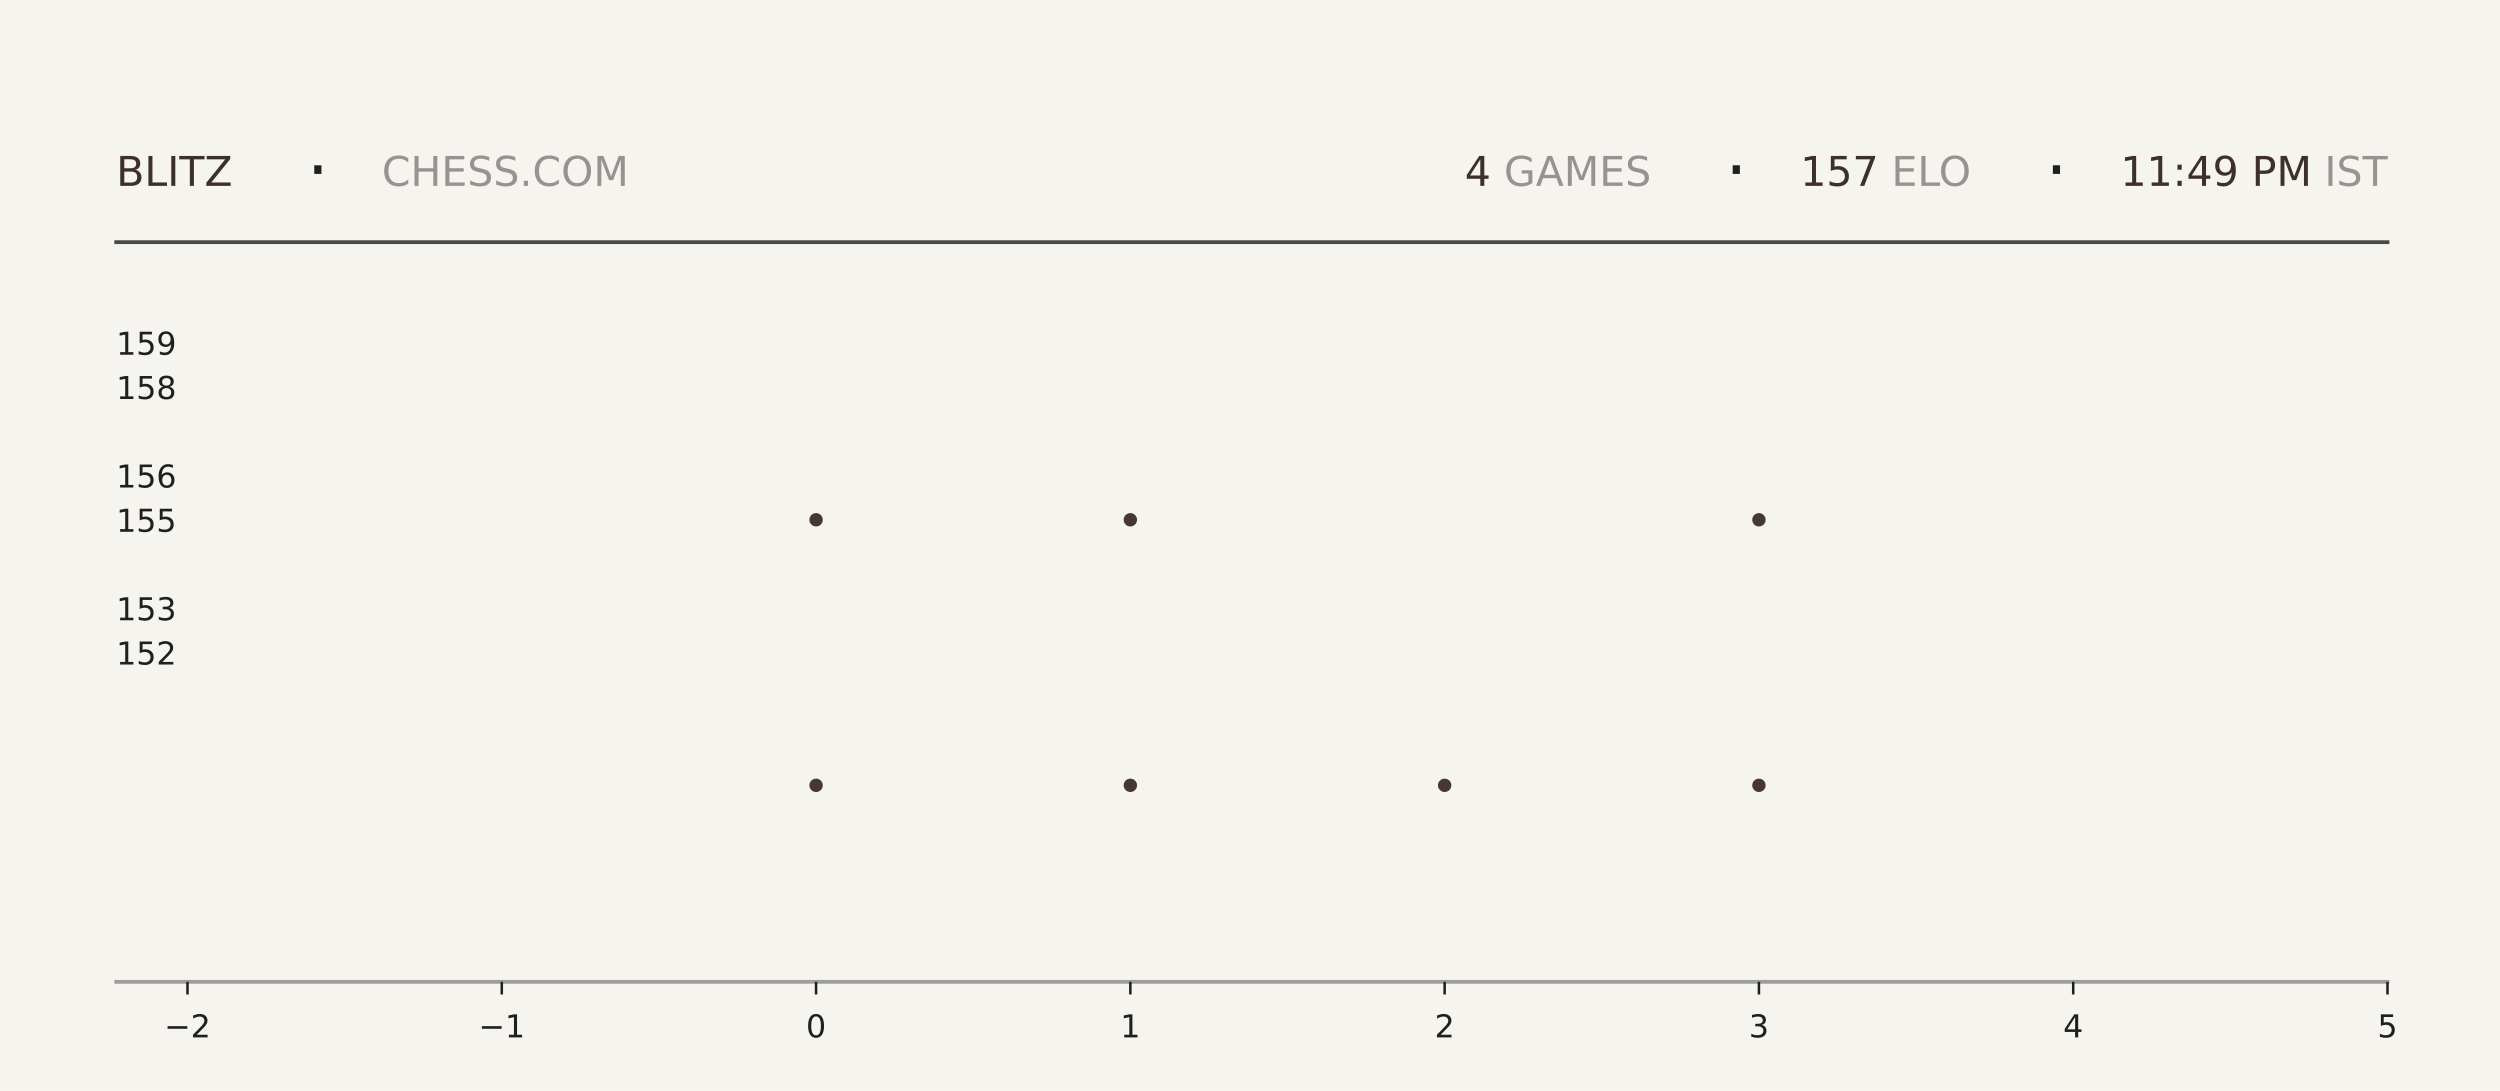
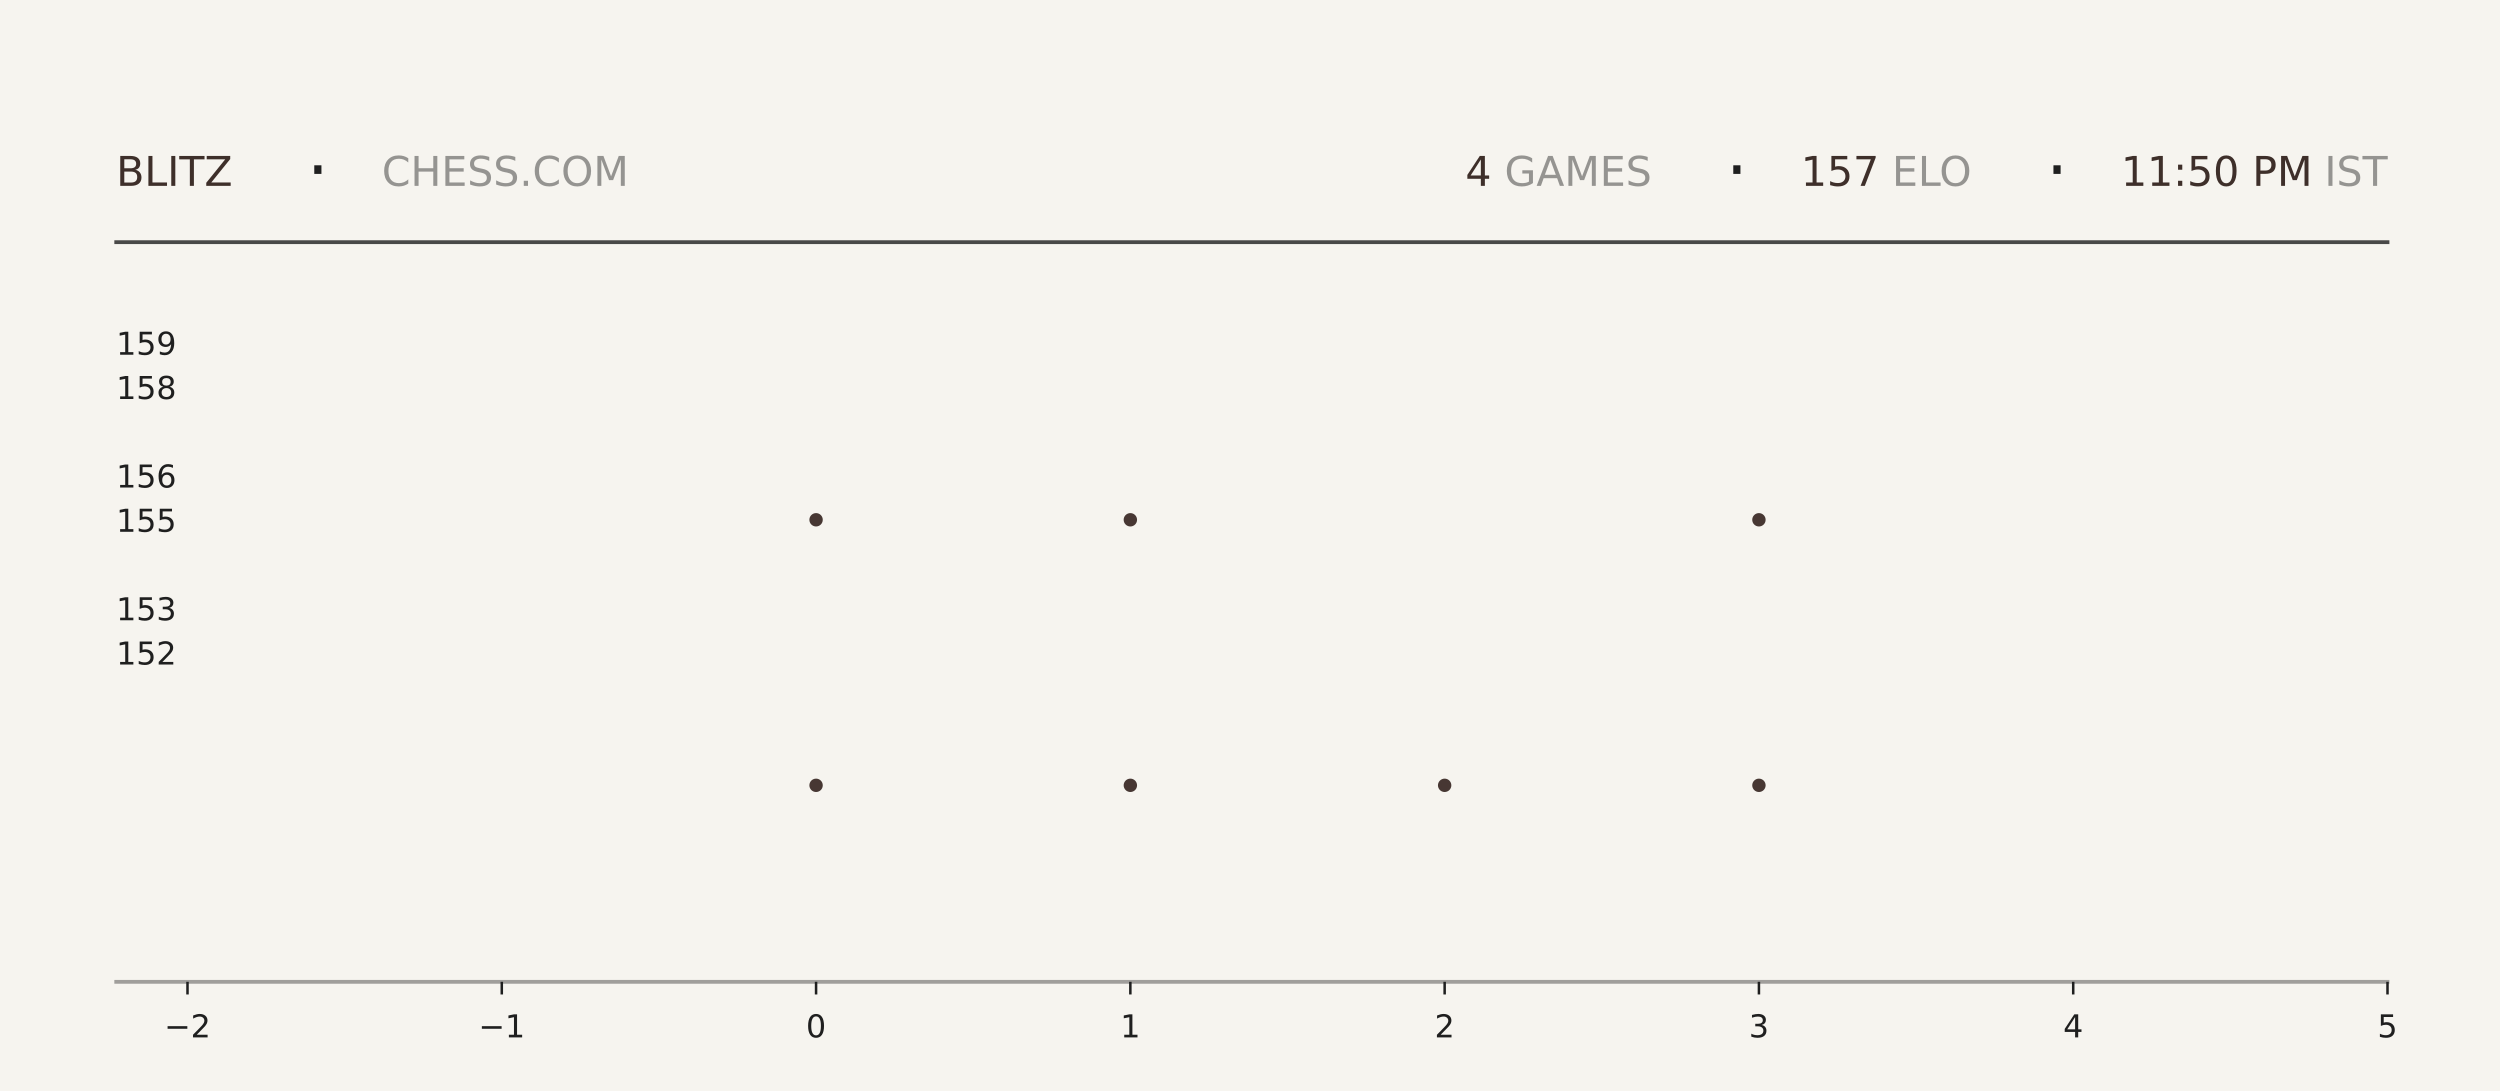
<svg xmlns="http://www.w3.org/2000/svg" xmlns:xlink="http://www.w3.org/1999/xlink" width="792pt" height="345.6pt" viewBox="0 0 792 345.6" version="1.1">
  <defs>
    <style type="text/css">*{stroke-linejoin: round; stroke-linecap: butt}</style>
  </defs>
  <g id="figure_1">
    <g id="patch_1">
      <path d="M 0 345.6  L 792 345.6  L 792 0  L 0 0  z " style="fill: #f6f4ef" />
    </g>
    <g id="axes_1">
      <g id="patch_2">
        <path d="M 59.4 311.04  L 756.36 311.04  L 756.36 103.68  L 59.4 103.68  z " style="fill: #f6f4ef" />
      </g>
      <g id="PathCollection_1">
        <defs>
-           <path id="ma2aefbc56c" d="M 0 2.121  C 0.563 2.121 1.102 1.898 1.5 1.5  C 1.898 1.102 2.121 0.563 2.121 0  C 2.121 -0.563 1.898 -1.102 1.5 -1.5  C 1.102 -1.898 0.563 -2.121 0 -2.121  C -0.563 -2.121 -1.102 -1.898 -1.5 -1.5  C -1.898 -1.102 -2.121 -0.563 -2.121 0  C -2.121 0.563 -1.898 1.102 -1.5 1.5  C -1.102 1.898 -0.563 2.121 0 2.121  z " />
-         </defs>
-         <g clip-path="url(#pd0db5bd111)">
-           <use xlink:href="#ma2aefbc56c" x="258.531" y="248.79" style="fill: #3e2f2a; fill-opacity: 0.95" />
-           <use xlink:href="#ma2aefbc56c" x="258.531" y="164.668" style="fill: #3e2f2a; fill-opacity: 0.95" />
+           <path id="m3d370d3b2e" d="M 0 2.121  C 0.563 2.121 1.102 1.898 1.5 1.5  C 1.898 1.102 2.121 0.563 2.121 0  C 2.121 -0.563 1.898 -1.102 1.5 -1.5  C 1.102 -1.898 0.563 -2.121 0 -2.121  C -0.563 -2.121 -1.102 -1.898 -1.5 -1.5  C -1.898 -1.102 -2.121 -0.563 -2.121 0  C -2.121 0.563 -1.898 1.102 -1.5 1.5  C -1.102 1.898 -0.563 2.121 0 2.121  z " />
+         </defs>
+         <g clip-path="url(#p88d3ba3228)">
+           <use xlink:href="#m3d370d3b2e" x="258.531" y="248.79" style="fill: #3e2f2a; fill-opacity: 0.95" />
+           <use xlink:href="#m3d370d3b2e" x="258.531" y="164.668" style="fill: #3e2f2a; fill-opacity: 0.95" />
        </g>
      </g>
      <g id="PathCollection_2">
-         <g clip-path="url(#pd0db5bd111)">
-           <use xlink:href="#ma2aefbc56c" x="358.097" y="248.79" style="fill: #3e2f2a; fill-opacity: 0.95" />
-           <use xlink:href="#ma2aefbc56c" x="358.097" y="164.668" style="fill: #3e2f2a; fill-opacity: 0.95" />
-           <use xlink:href="#ma2aefbc56c" x="358.097" y="80.547" style="fill: #3e2f2a; fill-opacity: 0.95" />
+         <g clip-path="url(#p88d3ba3228)">
+           <use xlink:href="#m3d370d3b2e" x="358.097" y="248.79" style="fill: #3e2f2a; fill-opacity: 0.95" />
+           <use xlink:href="#m3d370d3b2e" x="358.097" y="164.668" style="fill: #3e2f2a; fill-opacity: 0.95" />
+           <use xlink:href="#m3d370d3b2e" x="358.097" y="80.547" style="fill: #3e2f2a; fill-opacity: 0.95" />
        </g>
      </g>
      <g id="PathCollection_3">
-         <g clip-path="url(#pd0db5bd111)">
-           <use xlink:href="#ma2aefbc56c" x="457.663" y="248.79" style="fill: #3e2f2a; fill-opacity: 0.95" />
+         <g clip-path="url(#p88d3ba3228)">
+           <use xlink:href="#m3d370d3b2e" x="457.663" y="248.79" style="fill: #3e2f2a; fill-opacity: 0.95" />
        </g>
      </g>
      <g id="PathCollection_4">
-         <g clip-path="url(#pd0db5bd111)">
-           <use xlink:href="#ma2aefbc56c" x="557.229" y="248.79" style="fill: #3e2f2a; fill-opacity: 0.95" />
-           <use xlink:href="#ma2aefbc56c" x="557.229" y="164.668" style="fill: #3e2f2a; fill-opacity: 0.95" />
-           <use xlink:href="#ma2aefbc56c" x="557.229" y="80.547" style="fill: #3e2f2a; fill-opacity: 0.95" />
+         <g clip-path="url(#p88d3ba3228)">
+           <use xlink:href="#m3d370d3b2e" x="557.229" y="248.79" style="fill: #3e2f2a; fill-opacity: 0.95" />
+           <use xlink:href="#m3d370d3b2e" x="557.229" y="164.668" style="fill: #3e2f2a; fill-opacity: 0.95" />
+           <use xlink:href="#m3d370d3b2e" x="557.229" y="80.547" style="fill: #3e2f2a; fill-opacity: 0.95" />
        </g>
      </g>
      <g id="matplotlib.axis_1">
        <g id="xtick_1">
          <g id="line2d_1">
            <defs>
-               <path id="mcfd1c156e0" d="M 0 0  L 0 4  " style="stroke: #1f1f1f; stroke-width: 0.8" />
+               <path id="m0320e52f52" d="M 0 0  L 0 4  " style="stroke: #1f1f1f; stroke-width: 0.8" />
            </defs>
            <g>
-               <use xlink:href="#mcfd1c156e0" x="59.4" y="311.04" style="fill: #1f1f1f; stroke: #1f1f1f; stroke-width: 0.8" />
+               <use xlink:href="#m0320e52f52" x="59.4" y="311.04" style="fill: #1f1f1f; stroke: #1f1f1f; stroke-width: 0.8" />
            </g>
          </g>
          <g id="text_1">
            <g style="fill: #1f1f1f" transform="translate(52.02891 328.6384) scale(0.1 -0.1)">
              <defs>
                <path id="DejaVuSans-2212" d="M 678 2272  L 4684 2272  L 4684 1741  L 678 1741  L 678 2272  z " transform="scale(0.015625)" />
                <path id="DejaVuSans-32" d="M 1228 531  L 3431 531  L 3431 0  L 469 0  L 469 531  Q 828 903 1448 1529  Q 2069 2156 2228 2338  Q 2531 2678 2651 2914  Q 2772 3150 2772 3378  Q 2772 3750 2511 3984  Q 2250 4219 1831 4219  Q 1534 4219 1204 4116  Q 875 4013 500 3803  L 500 4441  Q 881 4594 1212 4672  Q 1544 4750 1819 4750  Q 2544 4750 2975 4387  Q 3406 4025 3406 3419  Q 3406 3131 3298 2873  Q 3191 2616 2906 2266  Q 2828 2175 2409 1742  Q 1991 1309 1228 531  z " transform="scale(0.015625)" />
              </defs>
              <use xlink:href="#DejaVuSans-2212" />
              <use xlink:href="#DejaVuSans-32" transform="translate(83.78906 0)" />
            </g>
          </g>
        </g>
        <g id="xtick_2">
          <g id="line2d_2">
            <g>
-               <use xlink:href="#mcfd1c156e0" x="158.966" y="311.04" style="fill: #1f1f1f; stroke: #1f1f1f; stroke-width: 0.8" />
+               <use xlink:href="#m0320e52f52" x="158.966" y="311.04" style="fill: #1f1f1f; stroke: #1f1f1f; stroke-width: 0.8" />
            </g>
          </g>
          <g id="text_2">
            <g style="fill: #1f1f1f" transform="translate(151.5946 328.6384) scale(0.1 -0.1)">
              <defs>
                <path id="DejaVuSans-31" d="M 794 531  L 1825 531  L 1825 4091  L 703 3866  L 703 4441  L 1819 4666  L 2450 4666  L 2450 531  L 3481 531  L 3481 0  L 794 0  L 794 531  z " transform="scale(0.015625)" />
              </defs>
              <use xlink:href="#DejaVuSans-2212" />
              <use xlink:href="#DejaVuSans-31" transform="translate(83.78906 0)" />
            </g>
          </g>
        </g>
        <g id="xtick_3">
          <g id="line2d_3">
            <g>
-               <use xlink:href="#mcfd1c156e0" x="258.531" y="311.04" style="fill: #1f1f1f; stroke: #1f1f1f; stroke-width: 0.8" />
+               <use xlink:href="#m0320e52f52" x="258.531" y="311.04" style="fill: #1f1f1f; stroke: #1f1f1f; stroke-width: 0.8" />
            </g>
          </g>
          <g id="text_3">
            <g style="fill: #1f1f1f" transform="translate(255.3502 328.6384) scale(0.1 -0.1)">
              <defs>
                <path id="DejaVuSans-30" d="M 2034 4250  Q 1547 4250 1301 3770  Q 1056 3291 1056 2328  Q 1056 1369 1301 889  Q 1547 409 2034 409  Q 2525 409 2770 889  Q 3016 1369 3016 2328  Q 3016 3291 2770 3770  Q 2525 4250 2034 4250  z M 2034 4750  Q 2819 4750 3233 4129  Q 3647 3509 3647 2328  Q 3647 1150 3233 529  Q 2819 -91 2034 -91  Q 1250 -91 836 529  Q 422 1150 422 2328  Q 422 3509 836 4129  Q 1250 4750 2034 4750  z " transform="scale(0.015625)" />
              </defs>
              <use xlink:href="#DejaVuSans-30" />
            </g>
          </g>
        </g>
        <g id="xtick_4">
          <g id="line2d_4">
            <g>
-               <use xlink:href="#mcfd1c156e0" x="358.097" y="311.04" style="fill: #1f1f1f; stroke: #1f1f1f; stroke-width: 0.8" />
+               <use xlink:href="#m0320e52f52" x="358.097" y="311.04" style="fill: #1f1f1f; stroke: #1f1f1f; stroke-width: 0.8" />
            </g>
          </g>
          <g id="text_4">
            <g style="fill: #1f1f1f" transform="translate(354.9159 328.6384) scale(0.1 -0.1)">
              <use xlink:href="#DejaVuSans-31" />
            </g>
          </g>
        </g>
        <g id="xtick_5">
          <g id="line2d_5">
            <g>
-               <use xlink:href="#mcfd1c156e0" x="457.663" y="311.04" style="fill: #1f1f1f; stroke: #1f1f1f; stroke-width: 0.8" />
+               <use xlink:href="#m0320e52f52" x="457.663" y="311.04" style="fill: #1f1f1f; stroke: #1f1f1f; stroke-width: 0.8" />
            </g>
          </g>
          <g id="text_5">
            <g style="fill: #1f1f1f" transform="translate(454.4816 328.6384) scale(0.1 -0.1)">
              <use xlink:href="#DejaVuSans-32" />
            </g>
          </g>
        </g>
        <g id="xtick_6">
          <g id="line2d_6">
            <g>
-               <use xlink:href="#mcfd1c156e0" x="557.229" y="311.04" style="fill: #1f1f1f; stroke: #1f1f1f; stroke-width: 0.8" />
+               <use xlink:href="#m0320e52f52" x="557.229" y="311.04" style="fill: #1f1f1f; stroke: #1f1f1f; stroke-width: 0.8" />
            </g>
          </g>
          <g id="text_6">
            <g style="fill: #1f1f1f" transform="translate(554.0473 328.6384) scale(0.1 -0.1)">
              <defs>
                <path id="DejaVuSans-33" d="M 2597 2516  Q 3050 2419 3304 2112  Q 3559 1806 3559 1356  Q 3559 666 3084 287  Q 2609 -91 1734 -91  Q 1441 -91 1130 -33  Q 819 25 488 141  L 488 750  Q 750 597 1062 519  Q 1375 441 1716 441  Q 2309 441 2620 675  Q 2931 909 2931 1356  Q 2931 1769 2642 2001  Q 2353 2234 1838 2234  L 1294 2234  L 1294 2753  L 1863 2753  Q 2328 2753 2575 2939  Q 2822 3125 2822 3475  Q 2822 3834 2567 4026  Q 2313 4219 1838 4219  Q 1578 4219 1281 4162  Q 984 4106 628 3988  L 628 4550  Q 988 4650 1302 4700  Q 1616 4750 1894 4750  Q 2613 4750 3031 4423  Q 3450 4097 3450 3541  Q 3450 3153 3228 2886  Q 3006 2619 2597 2516  z " transform="scale(0.015625)" />
              </defs>
              <use xlink:href="#DejaVuSans-33" />
            </g>
          </g>
        </g>
        <g id="xtick_7">
          <g id="line2d_7">
            <g>
-               <use xlink:href="#mcfd1c156e0" x="656.794" y="311.04" style="fill: #1f1f1f; stroke: #1f1f1f; stroke-width: 0.8" />
+               <use xlink:href="#m0320e52f52" x="656.794" y="311.04" style="fill: #1f1f1f; stroke: #1f1f1f; stroke-width: 0.8" />
            </g>
          </g>
          <g id="text_7">
            <g style="fill: #1f1f1f" transform="translate(653.613 328.6384) scale(0.1 -0.1)">
              <defs>
                <path id="DejaVuSans-34" d="M 2419 4116  L 825 1625  L 2419 1625  L 2419 4116  z M 2253 4666  L 3047 4666  L 3047 1625  L 3713 1625  L 3713 1100  L 3047 1100  L 3047 0  L 2419 0  L 2419 1100  L 313 1100  L 313 1709  L 2253 4666  z " transform="scale(0.015625)" />
              </defs>
              <use xlink:href="#DejaVuSans-34" />
            </g>
          </g>
        </g>
        <g id="xtick_8">
          <g id="line2d_8">
            <g>
-               <use xlink:href="#mcfd1c156e0" x="756.36" y="311.04" style="fill: #1f1f1f; stroke: #1f1f1f; stroke-width: 0.8" />
+               <use xlink:href="#m0320e52f52" x="756.36" y="311.04" style="fill: #1f1f1f; stroke: #1f1f1f; stroke-width: 0.8" />
            </g>
          </g>
          <g id="text_8">
            <g style="fill: #1f1f1f" transform="translate(753.1788 328.6384) scale(0.1 -0.1)">
              <defs>
                <path id="DejaVuSans-35" d="M 691 4666  L 3169 4666  L 3169 4134  L 1269 4134  L 1269 2991  Q 1406 3038 1543 3061  Q 1681 3084 1819 3084  Q 2600 3084 3056 2656  Q 3513 2228 3513 1497  Q 3513 744 3044 326  Q 2575 -91 1722 -91  Q 1428 -91 1123 -41  Q 819 9 494 109  L 494 744  Q 775 591 1075 516  Q 1375 441 1709 441  Q 2250 441 2565 725  Q 2881 1009 2881 1497  Q 2881 1984 2565 2268  Q 2250 2553 1709 2553  Q 1456 2553 1204 2497  Q 953 2441 691 2322  L 691 4666  z " transform="scale(0.015625)" />
              </defs>
              <use xlink:href="#DejaVuSans-35" />
            </g>
          </g>
        </g>
      </g>
      <g id="matplotlib.axis_2">
        <g id="ytick_1">
          <g id="line2d_9" />
          <g id="text_9">
            <g style="fill: #1f1f1f" transform="translate(36.8125 210.5283) scale(0.1 -0.1)">
              <use xlink:href="#DejaVuSans-31" />
              <use xlink:href="#DejaVuSans-35" transform="translate(63.62305 0)" />
              <use xlink:href="#DejaVuSans-32" transform="translate(127.2461 0)" />
            </g>
          </g>
        </g>
        <g id="ytick_2">
          <g id="line2d_10" />
          <g id="text_10">
            <g style="fill: #1f1f1f" transform="translate(36.8125 196.508) scale(0.1 -0.1)">
              <use xlink:href="#DejaVuSans-31" />
              <use xlink:href="#DejaVuSans-35" transform="translate(63.62305 0)" />
              <use xlink:href="#DejaVuSans-33" transform="translate(127.2461 0)" />
            </g>
          </g>
        </g>
        <g id="ytick_3">
          <g id="line2d_11" />
          <g id="text_11">
            <g style="fill: #1f1f1f" transform="translate(36.8125 168.4675) scale(0.1 -0.1)">
              <use xlink:href="#DejaVuSans-31" />
              <use xlink:href="#DejaVuSans-35" transform="translate(63.62305 0)" />
              <use xlink:href="#DejaVuSans-35" transform="translate(127.2461 0)" />
            </g>
          </g>
        </g>
        <g id="ytick_4">
          <g id="line2d_12" />
          <g id="text_12">
            <g style="fill: #1f1f1f" transform="translate(36.8125 154.4472) scale(0.1 -0.1)">
              <defs>
                <path id="DejaVuSans-36" d="M 2113 2584  Q 1688 2584 1439 2293  Q 1191 2003 1191 1497  Q 1191 994 1439 701  Q 1688 409 2113 409  Q 2538 409 2786 701  Q 3034 994 3034 1497  Q 3034 2003 2786 2293  Q 2538 2584 2113 2584  z M 3366 4563  L 3366 3988  Q 3128 4100 2886 4159  Q 2644 4219 2406 4219  Q 1781 4219 1451 3797  Q 1122 3375 1075 2522  Q 1259 2794 1537 2939  Q 1816 3084 2150 3084  Q 2853 3084 3261 2657  Q 3669 2231 3669 1497  Q 3669 778 3244 343  Q 2819 -91 2113 -91  Q 1303 -91 875 529  Q 447 1150 447 2328  Q 447 3434 972 4092  Q 1497 4750 2381 4750  Q 2619 4750 2861 4703  Q 3103 4656 3366 4563  z " transform="scale(0.015625)" />
              </defs>
              <use xlink:href="#DejaVuSans-31" />
              <use xlink:href="#DejaVuSans-35" transform="translate(63.62305 0)" />
              <use xlink:href="#DejaVuSans-36" transform="translate(127.2461 0)" />
            </g>
          </g>
        </g>
        <g id="ytick_5">
          <g id="line2d_13" />
          <g id="text_13">
            <g style="fill: #1f1f1f" transform="translate(36.8125 126.4066) scale(0.1 -0.1)">
              <defs>
                <path id="DejaVuSans-38" d="M 2034 2216  Q 1584 2216 1326 1975  Q 1069 1734 1069 1313  Q 1069 891 1326 650  Q 1584 409 2034 409  Q 2484 409 2743 651  Q 3003 894 3003 1313  Q 3003 1734 2745 1975  Q 2488 2216 2034 2216  z M 1403 2484  Q 997 2584 770 2862  Q 544 3141 544 3541  Q 544 4100 942 4425  Q 1341 4750 2034 4750  Q 2731 4750 3128 4425  Q 3525 4100 3525 3541  Q 3525 3141 3298 2862  Q 3072 2584 2669 2484  Q 3125 2378 3379 2068  Q 3634 1759 3634 1313  Q 3634 634 3220 271  Q 2806 -91 2034 -91  Q 1263 -91 848 271  Q 434 634 434 1313  Q 434 1759 690 2068  Q 947 2378 1403 2484  z M 1172 3481  Q 1172 3119 1398 2916  Q 1625 2713 2034 2713  Q 2441 2713 2670 2916  Q 2900 3119 2900 3481  Q 2900 3844 2670 4047  Q 2441 4250 2034 4250  Q 1625 4250 1398 4047  Q 1172 3844 1172 3481  z " transform="scale(0.015625)" />
              </defs>
              <use xlink:href="#DejaVuSans-31" />
              <use xlink:href="#DejaVuSans-35" transform="translate(63.62305 0)" />
              <use xlink:href="#DejaVuSans-38" transform="translate(127.2461 0)" />
            </g>
          </g>
        </g>
        <g id="ytick_6">
          <g id="line2d_14" />
          <g id="text_14">
            <g style="fill: #1f1f1f" transform="translate(36.8125 112.3863) scale(0.1 -0.1)">
              <defs>
                <path id="DejaVuSans-39" d="M 703 97  L 703 672  Q 941 559 1184 500  Q 1428 441 1663 441  Q 2288 441 2617 861  Q 2947 1281 2994 2138  Q 2813 1869 2534 1725  Q 2256 1581 1919 1581  Q 1219 1581 811 2004  Q 403 2428 403 3163  Q 403 3881 828 4315  Q 1253 4750 1959 4750  Q 2769 4750 3195 4129  Q 3622 3509 3622 2328  Q 3622 1225 3098 567  Q 2575 -91 1691 -91  Q 1453 -91 1209 -44  Q 966 3 703 97  z M 1959 2075  Q 2384 2075 2632 2365  Q 2881 2656 2881 3163  Q 2881 3666 2632 3958  Q 2384 4250 1959 4250  Q 1534 4250 1286 3958  Q 1038 3666 1038 3163  Q 1038 2656 1286 2365  Q 1534 2075 1959 2075  z " transform="scale(0.015625)" />
              </defs>
              <use xlink:href="#DejaVuSans-31" />
              <use xlink:href="#DejaVuSans-35" transform="translate(63.62305 0)" />
              <use xlink:href="#DejaVuSans-39" transform="translate(127.2461 0)" />
            </g>
          </g>
        </g>
      </g>
    </g>
    <g id="line2d_15">
      <path d="M 36.82 76.723  L 756.36 76.723  " style="fill: none; stroke: #1f1f1f; stroke-opacity: 0.8; stroke-width: 1.2; stroke-linecap: square" />
    </g>
    <g id="line2d_16">
      <path d="M 36.82 311.04  L 756.36 311.04  " style="fill: none; stroke: #1f1f1f; stroke-opacity: 0.4; stroke-width: 1.2; stroke-linecap: square" />
    </g>
    <g id="text_15">
      <g style="fill: #3e2f2a" transform="translate(36.82 58.88319) scale(0.13 -0.13)">
        <defs>
          <path id="DejaVuSans-42" d="M 1259 2228  L 1259 519  L 2272 519  Q 2781 519 3026 730  Q 3272 941 3272 1375  Q 3272 1813 3026 2020  Q 2781 2228 2272 2228  L 1259 2228  z M 1259 4147  L 1259 2741  L 2194 2741  Q 2656 2741 2882 2914  Q 3109 3088 3109 3444  Q 3109 3797 2882 3972  Q 2656 4147 2194 4147  L 1259 4147  z M 628 4666  L 2241 4666  Q 2963 4666 3353 4366  Q 3744 4066 3744 3513  Q 3744 3084 3544 2831  Q 3344 2578 2956 2516  Q 3422 2416 3680 2098  Q 3938 1781 3938 1306  Q 3938 681 3513 340  Q 3088 0 2303 0  L 628 0  L 628 4666  z " transform="scale(0.015625)" />
          <path id="DejaVuSans-4c" d="M 628 4666  L 1259 4666  L 1259 531  L 3531 531  L 3531 0  L 628 0  L 628 4666  z " transform="scale(0.015625)" />
          <path id="DejaVuSans-49" d="M 628 4666  L 1259 4666  L 1259 0  L 628 0  L 628 4666  z " transform="scale(0.015625)" />
          <path id="DejaVuSans-54" d="M -19 4666  L 3928 4666  L 3928 4134  L 2272 4134  L 2272 0  L 1638 0  L 1638 4134  L -19 4134  L -19 4666  z " transform="scale(0.015625)" />
          <path id="DejaVuSans-5a" d="M 359 4666  L 4025 4666  L 4025 4184  L 1075 531  L 4097 531  L 4097 0  L 288 0  L 288 481  L 3238 4134  L 359 4134  L 359 4666  z " transform="scale(0.015625)" />
        </defs>
        <use xlink:href="#DejaVuSans-42" />
        <use xlink:href="#DejaVuSans-4c" transform="translate(68.60352 0)" />
        <use xlink:href="#DejaVuSans-49" transform="translate(124.3164 0)" />
        <use xlink:href="#DejaVuSans-54" transform="translate(153.8086 0)" />
        <use xlink:href="#DejaVuSans-5a" transform="translate(214.8926 0)" />
      </g>
    </g>
    <g id="text_16">
      <g style="fill: #1f1f1f" transform="translate(97.21 61.36662) scale(0.22 -0.22)">
        <defs>
          <path id="DejaVuSans-b7" d="M 684 2619  L 1344 2619  L 1344 1825  L 684 1825  L 684 2619  z " transform="scale(0.015625)" />
        </defs>
        <use xlink:href="#DejaVuSans-b7" />
      </g>
    </g>
    <g id="text_17">
      <g style="fill: #1f1f1f; opacity: 0.45" transform="translate(120.97 58.88319) scale(0.13 -0.13)">
        <defs>
          <path id="DejaVuSans-43" d="M 4122 4306  L 4122 3641  Q 3803 3938 3442 4084  Q 3081 4231 2675 4231  Q 1875 4231 1450 3742  Q 1025 3253 1025 2328  Q 1025 1406 1450 917  Q 1875 428 2675 428  Q 3081 428 3442 575  Q 3803 722 4122 1019  L 4122 359  Q 3791 134 3420 21  Q 3050 -91 2638 -91  Q 1578 -91 968 557  Q 359 1206 359 2328  Q 359 3453 968 4101  Q 1578 4750 2638 4750  Q 3056 4750 3426 4639  Q 3797 4528 4122 4306  z " transform="scale(0.015625)" />
          <path id="DejaVuSans-48" d="M 628 4666  L 1259 4666  L 1259 2753  L 3553 2753  L 3553 4666  L 4184 4666  L 4184 0  L 3553 0  L 3553 2222  L 1259 2222  L 1259 0  L 628 0  L 628 4666  z " transform="scale(0.015625)" />
          <path id="DejaVuSans-45" d="M 628 4666  L 3578 4666  L 3578 4134  L 1259 4134  L 1259 2753  L 3481 2753  L 3481 2222  L 1259 2222  L 1259 531  L 3634 531  L 3634 0  L 628 0  L 628 4666  z " transform="scale(0.015625)" />
          <path id="DejaVuSans-53" d="M 3425 4513  L 3425 3897  Q 3066 4069 2747 4153  Q 2428 4238 2131 4238  Q 1616 4238 1336 4038  Q 1056 3838 1056 3469  Q 1056 3159 1242 3001  Q 1428 2844 1947 2747  L 2328 2669  Q 3034 2534 3370 2195  Q 3706 1856 3706 1288  Q 3706 609 3251 259  Q 2797 -91 1919 -91  Q 1588 -91 1214 -16  Q 841 59 441 206  L 441 856  Q 825 641 1194 531  Q 1563 422 1919 422  Q 2459 422 2753 634  Q 3047 847 3047 1241  Q 3047 1584 2836 1778  Q 2625 1972 2144 2069  L 1759 2144  Q 1053 2284 737 2584  Q 422 2884 422 3419  Q 422 4038 858 4394  Q 1294 4750 2059 4750  Q 2388 4750 2728 4690  Q 3069 4631 3425 4513  z " transform="scale(0.015625)" />
          <path id="DejaVuSans-2e" d="M 684 794  L 1344 794  L 1344 0  L 684 0  L 684 794  z " transform="scale(0.015625)" />
          <path id="DejaVuSans-4f" d="M 2522 4238  Q 1834 4238 1429 3725  Q 1025 3213 1025 2328  Q 1025 1447 1429 934  Q 1834 422 2522 422  Q 3209 422 3611 934  Q 4013 1447 4013 2328  Q 4013 3213 3611 3725  Q 3209 4238 2522 4238  z M 2522 4750  Q 3503 4750 4090 4092  Q 4678 3434 4678 2328  Q 4678 1225 4090 567  Q 3503 -91 2522 -91  Q 1538 -91 948 565  Q 359 1222 359 2328  Q 359 3434 948 4092  Q 1538 4750 2522 4750  z " transform="scale(0.015625)" />
          <path id="DejaVuSans-4d" d="M 628 4666  L 1569 4666  L 2759 1491  L 3956 4666  L 4897 4666  L 4897 0  L 4281 0  L 4281 4097  L 3078 897  L 2444 897  L 1241 4097  L 1241 0  L 628 0  L 628 4666  z " transform="scale(0.015625)" />
        </defs>
        <use xlink:href="#DejaVuSans-43" />
        <use xlink:href="#DejaVuSans-48" transform="translate(69.82422 0)" />
        <use xlink:href="#DejaVuSans-45" transform="translate(145.0195 0)" />
        <use xlink:href="#DejaVuSans-53" transform="translate(208.2031 0)" />
        <use xlink:href="#DejaVuSans-53" transform="translate(271.6797 0)" />
        <use xlink:href="#DejaVuSans-2e" transform="translate(335.1562 0)" />
        <use xlink:href="#DejaVuSans-43" transform="translate(366.9434 0)" />
        <use xlink:href="#DejaVuSans-4f" transform="translate(436.7676 0)" />
        <use xlink:href="#DejaVuSans-4d" transform="translate(515.4785 0)" />
      </g>
    </g>
    <g id="text_18">
-       <g style="fill: #3e2f2a" transform="translate(464.04 58.88319) scale(0.13 -0.13)">
+       <g style="fill: #3e2f2a" transform="translate(464.22 58.88319) scale(0.13 -0.13)">
        <use xlink:href="#DejaVuSans-34" />
      </g>
    </g>
    <g id="text_19">
-       <g style="fill: #1f1f1f; opacity: 0.45" transform="translate(472.32 58.88319) scale(0.13 -0.13)">
+       <g style="fill: #1f1f1f; opacity: 0.45" transform="translate(472.5 58.88319) scale(0.13 -0.13)">
        <defs>
          <path id="DejaVuSans-20" transform="scale(0.015625)" />
          <path id="DejaVuSans-47" d="M 3809 666  L 3809 1919  L 2778 1919  L 2778 2438  L 4434 2438  L 4434 434  Q 4069 175 3628 42  Q 3188 -91 2688 -91  Q 1594 -91 976 548  Q 359 1188 359 2328  Q 359 3472 976 4111  Q 1594 4750 2688 4750  Q 3144 4750 3555 4637  Q 3966 4525 4313 4306  L 4313 3634  Q 3963 3931 3569 4081  Q 3175 4231 2741 4231  Q 1884 4231 1454 3753  Q 1025 3275 1025 2328  Q 1025 1384 1454 906  Q 1884 428 2741 428  Q 3075 428 3337 486  Q 3600 544 3809 666  z " transform="scale(0.015625)" />
          <path id="DejaVuSans-41" d="M 2188 4044  L 1331 1722  L 3047 1722  L 2188 4044  z M 1831 4666  L 2547 4666  L 4325 0  L 3669 0  L 3244 1197  L 1141 1197  L 716 0  L 50 0  L 1831 4666  z " transform="scale(0.015625)" />
        </defs>
        <use xlink:href="#DejaVuSans-20" />
        <use xlink:href="#DejaVuSans-47" transform="translate(31.78711 0)" />
        <use xlink:href="#DejaVuSans-41" transform="translate(109.2773 0)" />
        <use xlink:href="#DejaVuSans-4d" transform="translate(177.6855 0)" />
        <use xlink:href="#DejaVuSans-45" transform="translate(263.9648 0)" />
        <use xlink:href="#DejaVuSans-53" transform="translate(327.1484 0)" />
      </g>
    </g>
    <g id="text_20">
-       <g style="fill: #1f1f1f" transform="translate(546.57 61.36662) scale(0.22 -0.22)">
+       <g style="fill: #1f1f1f" transform="translate(546.75 61.36662) scale(0.22 -0.22)">
        <use xlink:href="#DejaVuSans-b7" />
      </g>
    </g>
    <g id="text_21">
-       <g style="fill: #3e2f2a" transform="translate(570.33 58.88319) scale(0.13 -0.13)">
+       <g style="fill: #3e2f2a" transform="translate(570.51 58.88319) scale(0.13 -0.13)">
        <defs>
          <path id="DejaVuSans-37" d="M 525 4666  L 3525 4666  L 3525 4397  L 1831 0  L 1172 0  L 2766 4134  L 525 4134  L 525 4666  z " transform="scale(0.015625)" />
        </defs>
        <use xlink:href="#DejaVuSans-31" />
        <use xlink:href="#DejaVuSans-35" transform="translate(63.62305 0)" />
        <use xlink:href="#DejaVuSans-37" transform="translate(127.2461 0)" />
      </g>
    </g>
    <g id="text_22">
-       <g style="fill: #1f1f1f; opacity: 0.45" transform="translate(595.08 58.88319) scale(0.13 -0.13)">
+       <g style="fill: #1f1f1f; opacity: 0.45" transform="translate(595.26 58.88319) scale(0.13 -0.13)">
        <use xlink:href="#DejaVuSans-20" />
        <use xlink:href="#DejaVuSans-45" transform="translate(31.78711 0)" />
        <use xlink:href="#DejaVuSans-4c" transform="translate(94.9707 0)" />
        <use xlink:href="#DejaVuSans-4f" transform="translate(147.0586 0)" />
      </g>
    </g>
    <g id="text_23">
-       <g style="fill: #1f1f1f" transform="translate(648 61.36662) scale(0.22 -0.22)">
+       <g style="fill: #1f1f1f" transform="translate(648.18 61.36662) scale(0.22 -0.22)">
        <use xlink:href="#DejaVuSans-b7" />
      </g>
    </g>
    <g id="text_24">
-       <g style="fill: #3e2f2a" transform="translate(671.76 58.88319) scale(0.13 -0.13)">
+       <g style="fill: #3e2f2a" transform="translate(671.94 58.88319) scale(0.13 -0.13)">
        <defs>
          <path id="DejaVuSans-3a" d="M 750 794  L 1409 794  L 1409 0  L 750 0  L 750 794  z M 750 3309  L 1409 3309  L 1409 2516  L 750 2516  L 750 3309  z " transform="scale(0.015625)" />
          <path id="DejaVuSans-50" d="M 1259 4147  L 1259 2394  L 2053 2394  Q 2494 2394 2734 2622  Q 2975 2850 2975 3272  Q 2975 3691 2734 3919  Q 2494 4147 2053 4147  L 1259 4147  z M 628 4666  L 2053 4666  Q 2838 4666 3239 4311  Q 3641 3956 3641 3272  Q 3641 2581 3239 2228  Q 2838 1875 2053 1875  L 1259 1875  L 1259 0  L 628 0  L 628 4666  z " transform="scale(0.015625)" />
        </defs>
        <use xlink:href="#DejaVuSans-31" />
        <use xlink:href="#DejaVuSans-31" transform="translate(63.62305 0)" />
        <use xlink:href="#DejaVuSans-3a" transform="translate(127.2461 0)" />
-         <use xlink:href="#DejaVuSans-34" transform="translate(160.9375 0)" />
-         <use xlink:href="#DejaVuSans-39" transform="translate(224.5605 0)" />
+         <use xlink:href="#DejaVuSans-35" transform="translate(160.9375 0)" />
+         <use xlink:href="#DejaVuSans-30" transform="translate(224.5605 0)" />
        <use xlink:href="#DejaVuSans-20" transform="translate(288.1836 0)" />
        <use xlink:href="#DejaVuSans-50" transform="translate(319.9707 0)" />
        <use xlink:href="#DejaVuSans-4d" transform="translate(380.2734 0)" />
      </g>
    </g>
    <g id="text_25">
      <g style="fill: #1f1f1f; opacity: 0.45" transform="translate(732.24 58.88319) scale(0.13 -0.13)">
        <use xlink:href="#DejaVuSans-20" />
        <use xlink:href="#DejaVuSans-49" transform="translate(31.78711 0)" />
        <use xlink:href="#DejaVuSans-53" transform="translate(61.2793 0)" />
        <use xlink:href="#DejaVuSans-54" transform="translate(124.7559 0)" />
      </g>
    </g>
  </g>
  <defs>
-     <clipPath id="pd0db5bd111">
+     <clipPath id="p88d3ba3228">
      <rect x="59.4" y="103.68" width="696.96" height="207.36" />
    </clipPath>
  </defs>
</svg>
